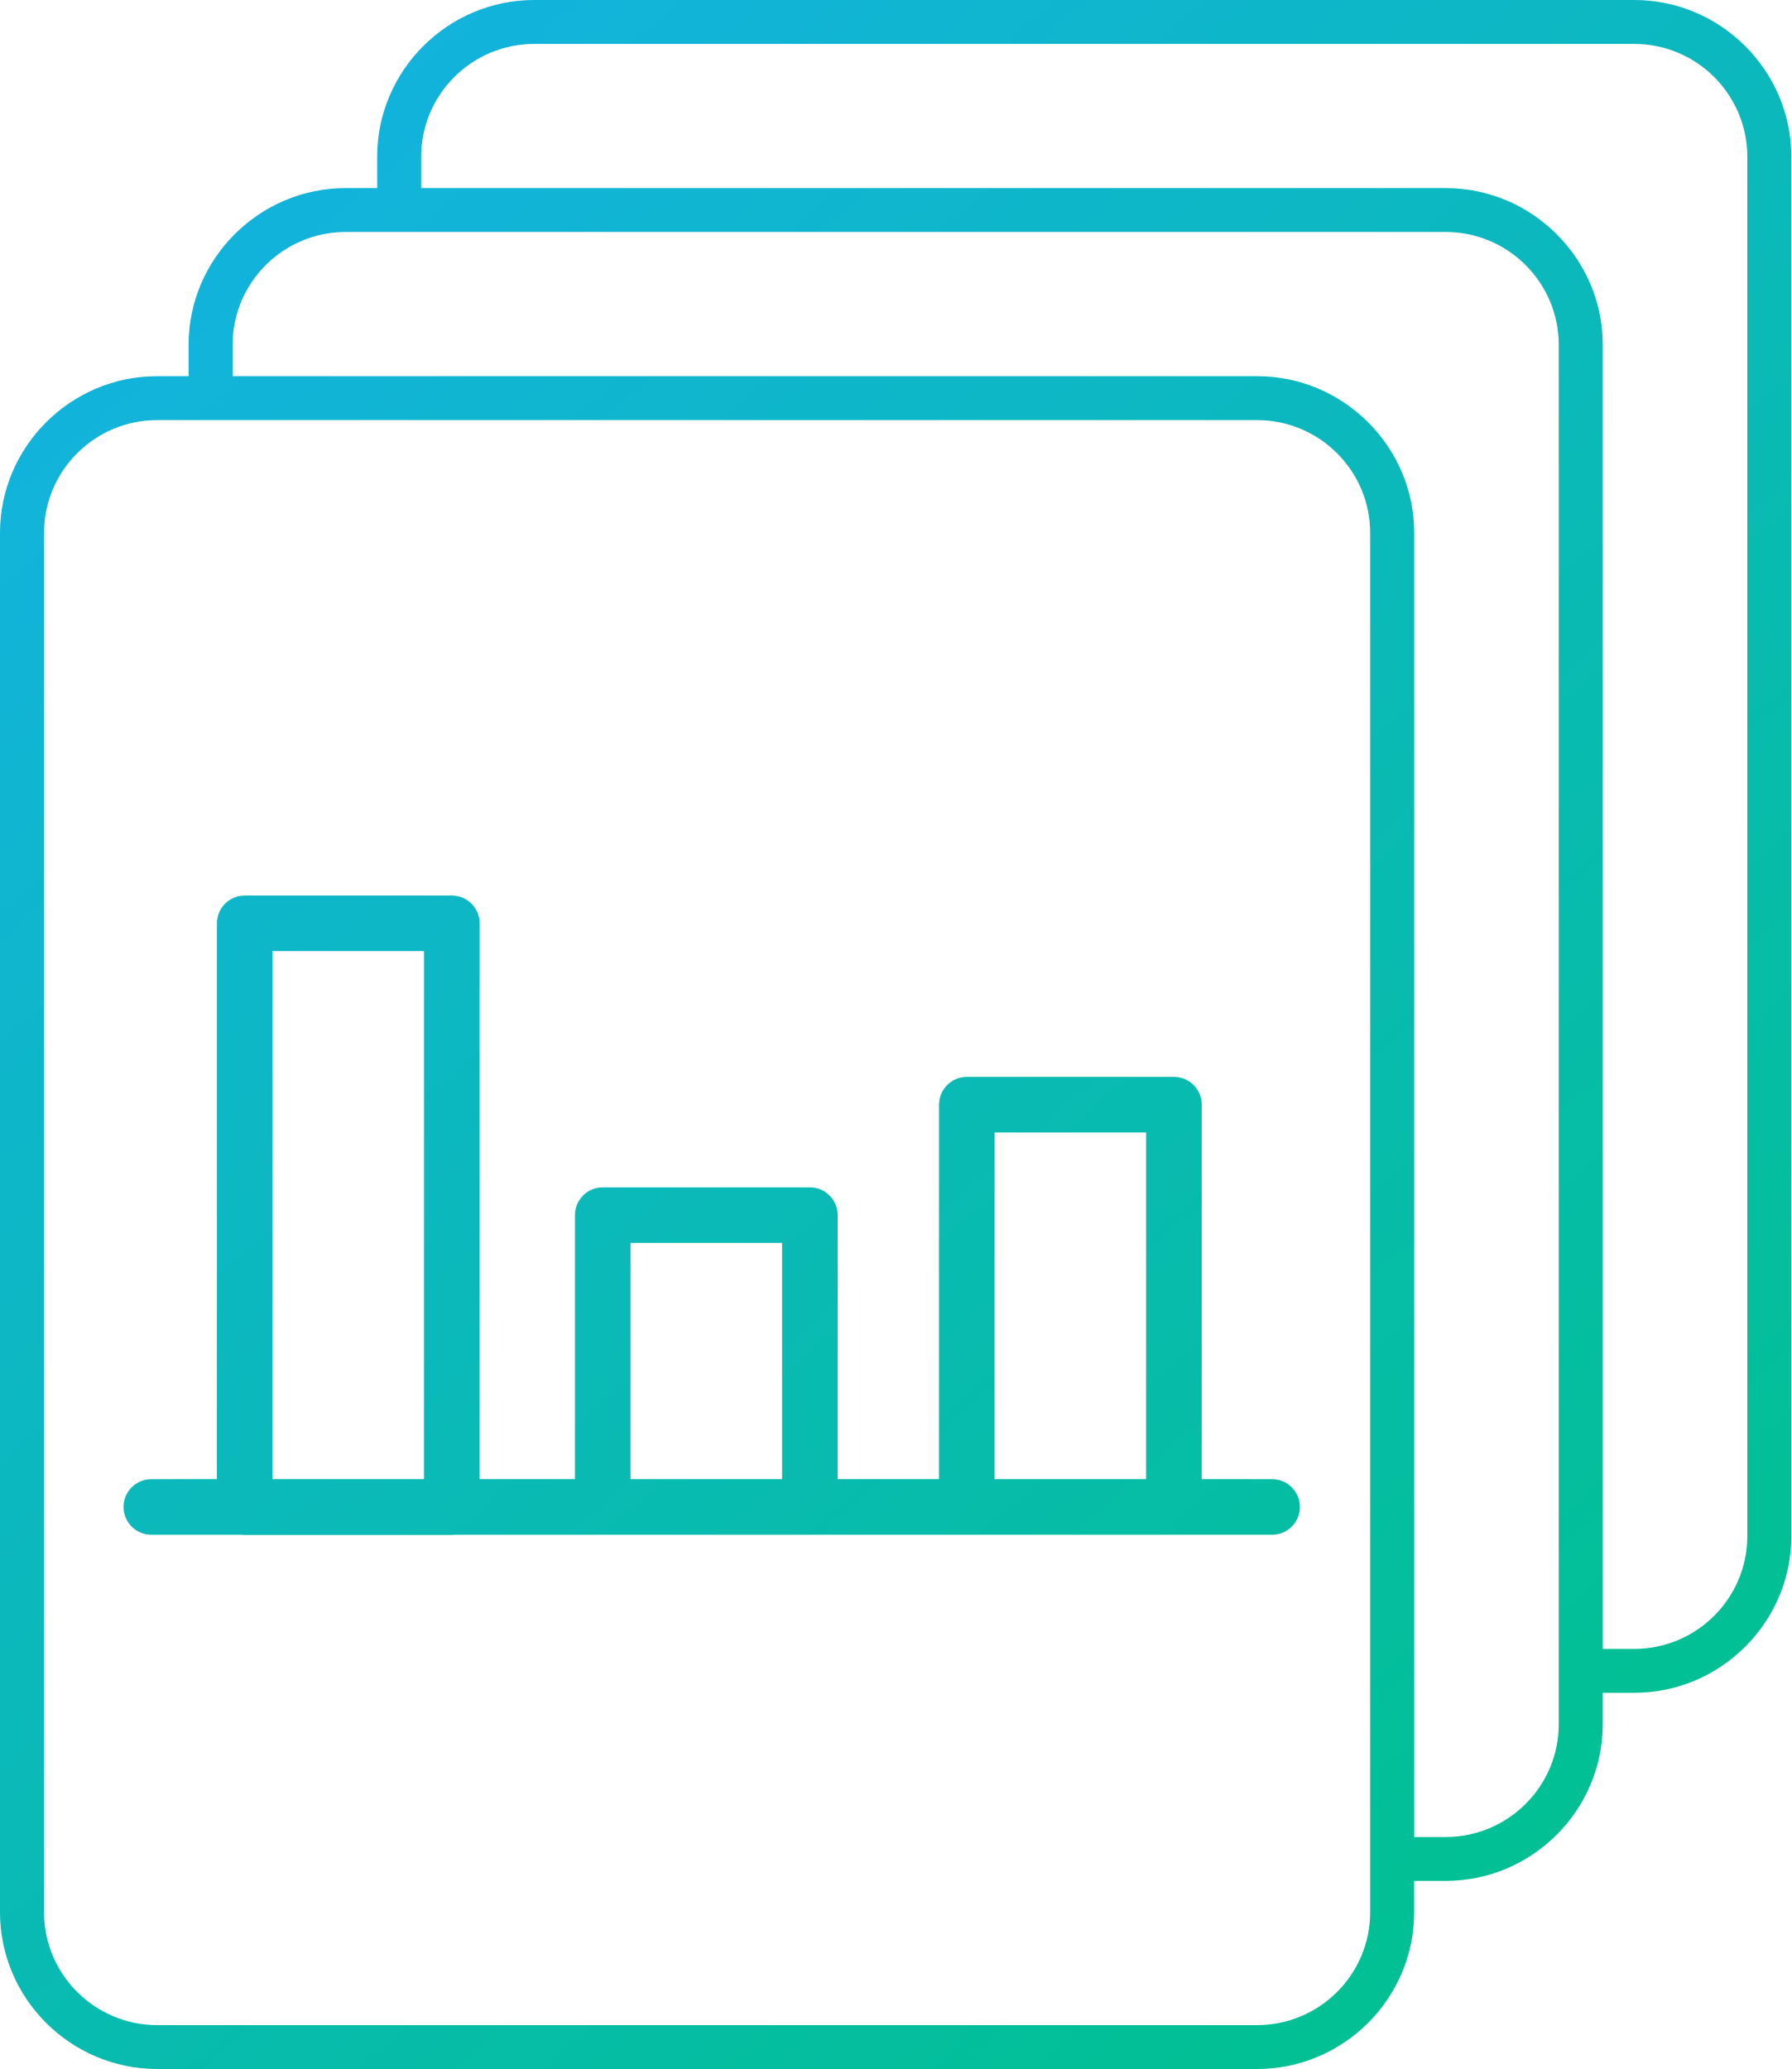
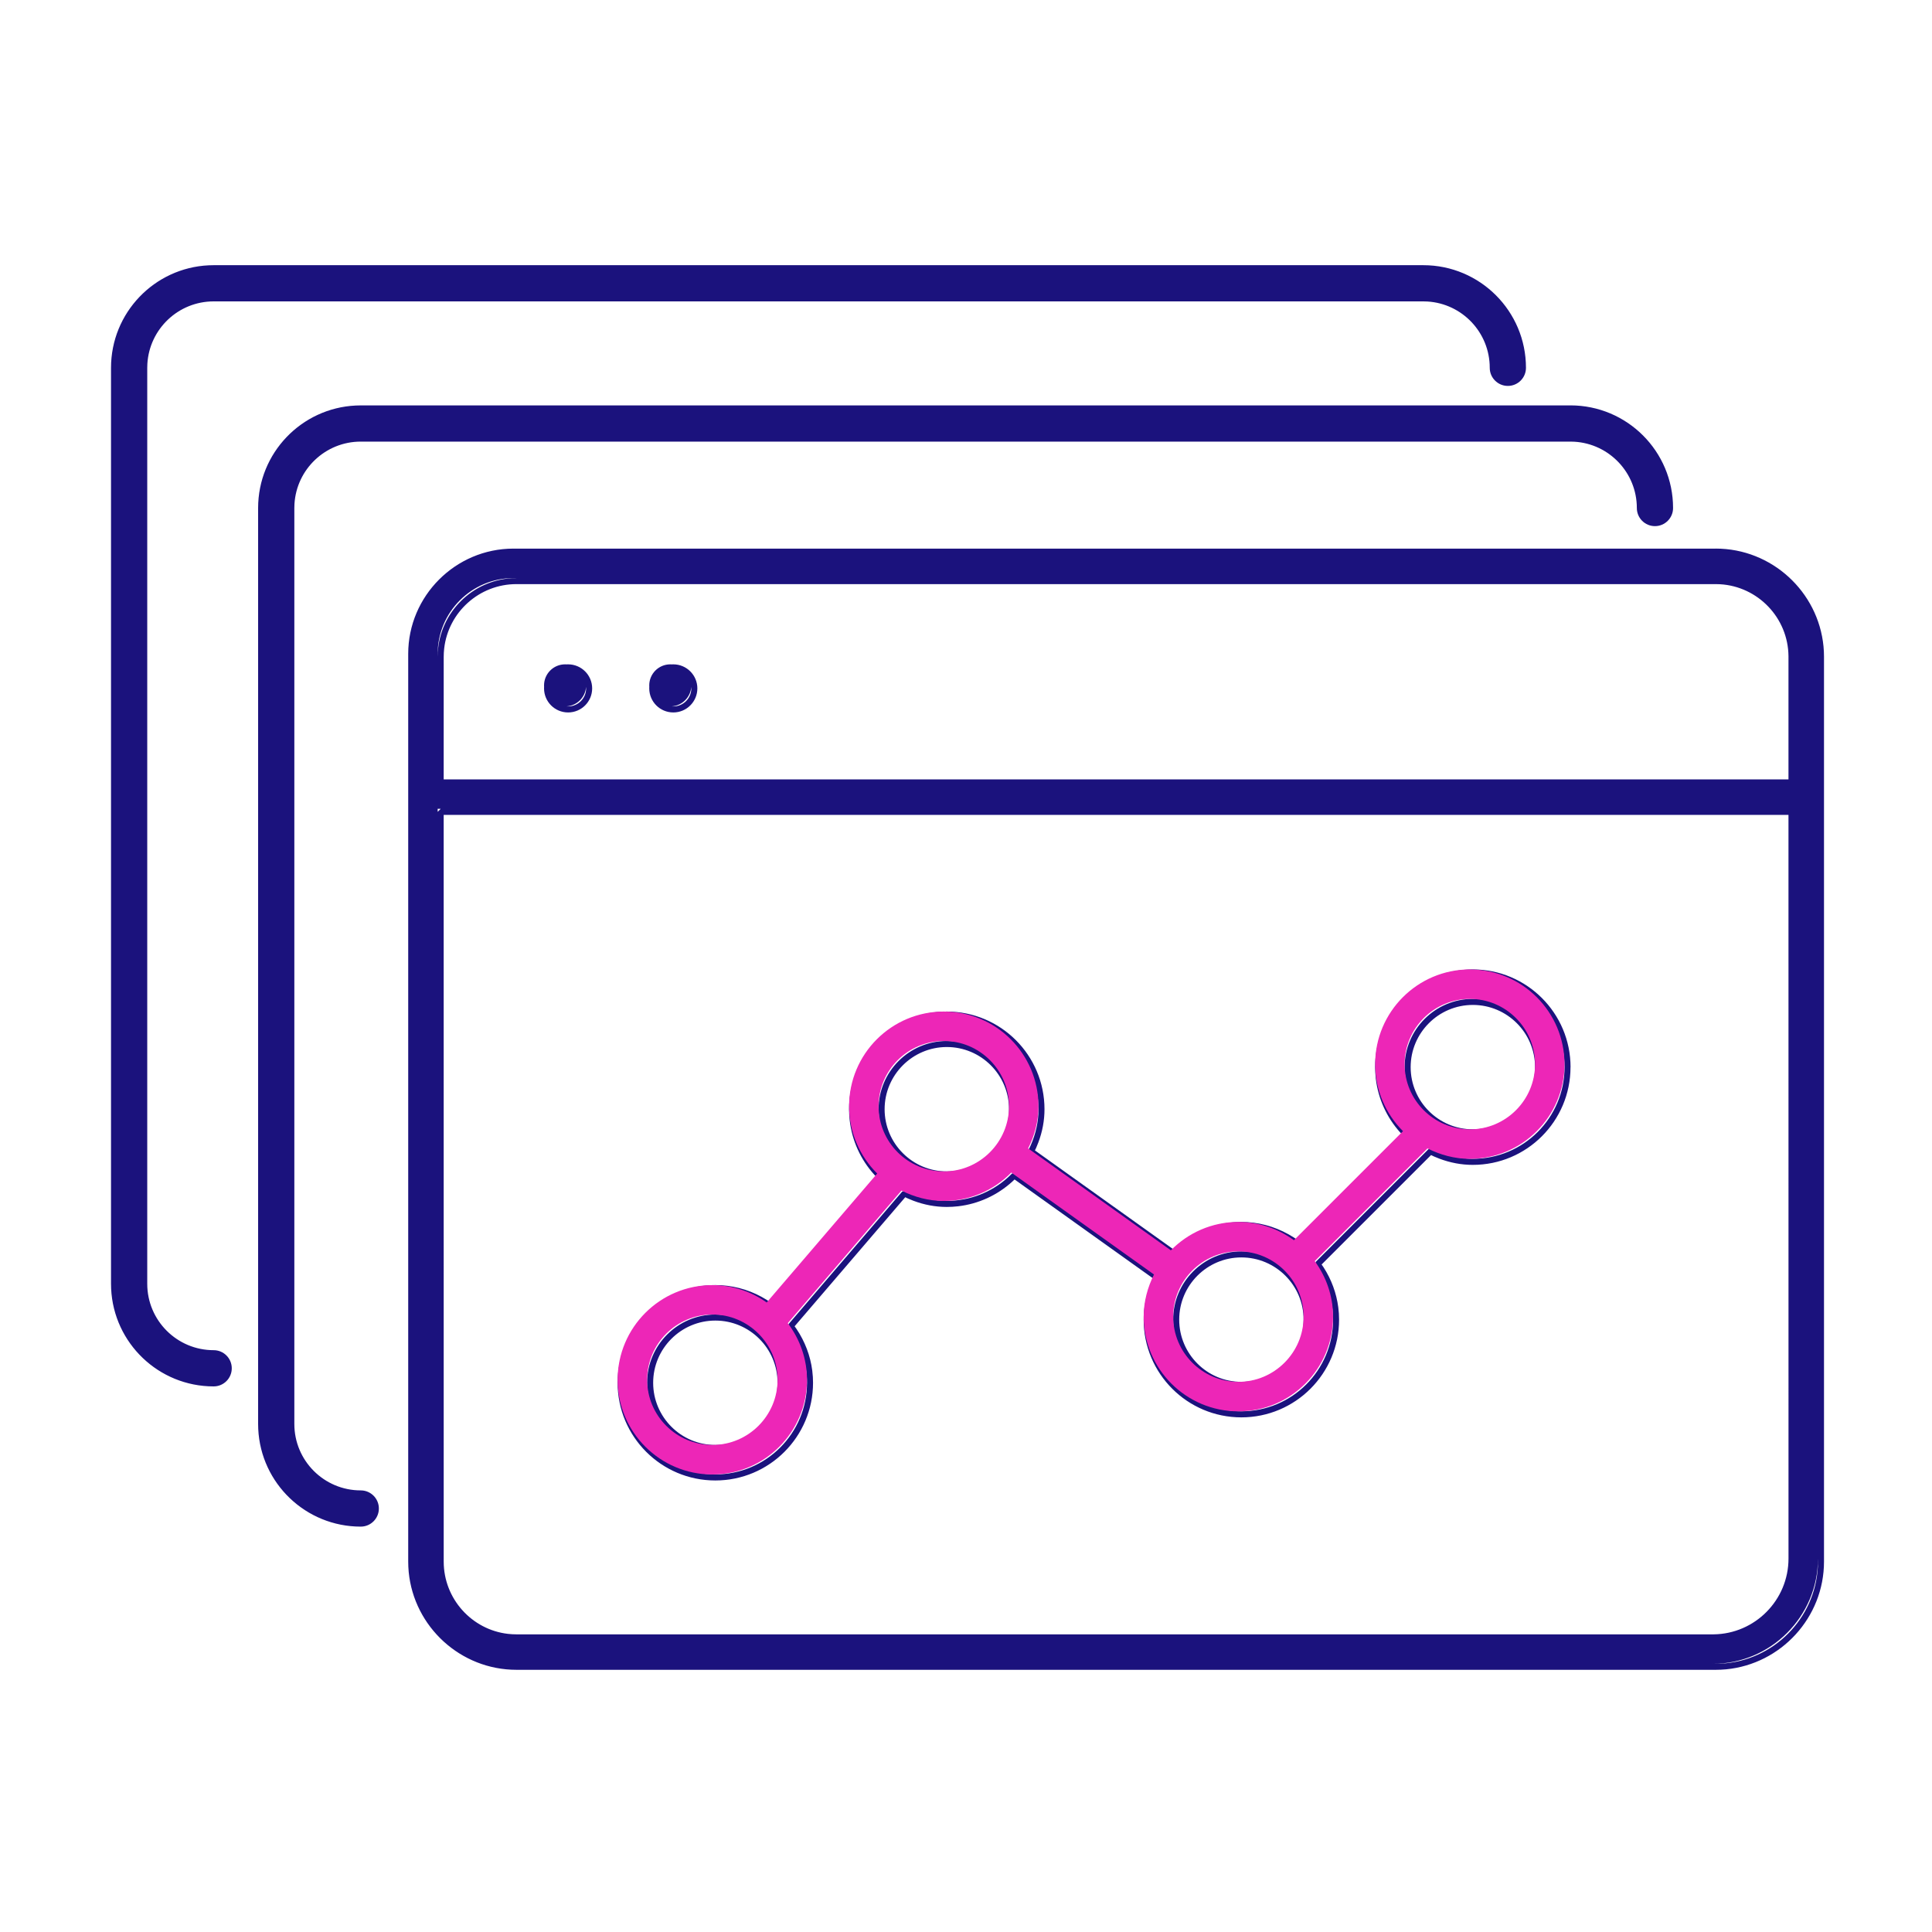
- <svg xmlns="http://www.w3.org/2000/svg" width="58" height="67">
-   <defs>
-     <linearGradient x1="12.531%" y1="0%" x2="87.469%" y2="100%" id="a">
-       <stop stop-color="#14B2E2" offset="0%" />
-       <stop stop-color="#00C18D" offset="100%" />
-     </linearGradient>
-   </defs>
-   <path d="M52.912 0C55.711 0 58 2.284 58 5.076V49.742c0 2.792-2.289 5.076-5.088 5.076h-1.018v1.015c0 2.792-2.289 5.076-5.088 5.076h-1.018v1.015C45.789 64.716 43.5 67 40.702 67H5.088C2.289 67 0 64.716 0 61.924V17.258c0-2.792 2.289-5.076 5.088-5.076h1.018v-1.015c0-2.792 2.289-5.076 5.088-5.076h1.018V5.076C12.211 2.284 14.5 0 17.298 0zM40.702 13.604H5.088c-2.02 0-3.662 1.64-3.662 3.654v44.667c0 2.014 1.643 3.654 3.662 3.654h35.614c2.02 0 3.662-1.639 3.662-3.654V17.258c0-2.014-1.643-3.654-3.662-3.654zm6.105-6.092h-35.614c-2.02 0-3.662 1.64-3.662 3.655v1.015H40.702c2.798 0 5.088 2.284 5.088 5.076v42.23h1.018c2.02 0 3.662-1.64 3.662-3.655V11.167c0-2.014-1.643-3.655-3.662-3.655zm6.105-6.09H17.298c-2.02 0-3.662 1.639-3.662 3.654v1.015h33.171c2.798 0 5.088 2.283 5.088 5.076v42.23h1.018c2.02 0 3.662-1.64 3.662-3.654V5.076c0-2.014-1.643-3.654-3.662-3.654zM14.63 29c.497 0 .9.403.9.9l-.001 17.999h3.086l.001-8.549c0-.459.343-.837.787-.893L19.516 38.45h6.706c.497 0 .9.403.9.9l-.001 8.549h3.282l.001-12.126c0-.459.343-.837.787-.893L31.304 34.873h6.706c.497 0 .9.403.9.9l-.001 12.126 2.279.001c.497 0 .9.403.9.9 0 .459-.343.837-.787.893L41.188 49.7l-3.165-.001-.013.001h-6.706a.919.919 0 01-.014-0l-16.547 0L14.63 49.707H7.924c-.038 0-.076-.002-.113-.007L4.9 49.7c-.497 0-.9-.403-.9-.9 0-.459.343-.837.787-.893L4.9 47.9l2.123-.001.001-17.999c0-.459.343-.837.787-.893L7.924 29zm22.478 18.899l.001-11.226h-4.906l-.001 11.226h4.906zm-23.378-17.1H8.823l-.001 17.1h4.907l.001-17.1zm11.592 9.45h-4.907v7.65h4.907v-7.65z" fill="url(#a)" fill-rule="evenodd" />
+ <svg xmlns="http://www.w3.org/2000/svg" width="80" height="80" fill="none">
+   <path fill-rule="evenodd" clip-rule="evenodd" d="M63.187 15.231c0-2.347-1.903-4.25-4.25-4.25H8.847l-.206.005c-2.252.107-4.044 1.967-4.044 4.245v37.927l.005.206c.107 2.252 1.967 4.044 4.245 4.044.414 0 .75-.336.75-.75 0-.414-.336-.75-.75-.75-1.519 0-2.75-1.231-2.75-2.75V15.231l.005-.168c.087-1.441 1.282-2.583 2.745-2.583H58.937l.168.005c1.441.086 2.582 1.282 2.582 2.745 0 .414.336.75.75.75.414 0 .75-.336.75-.75Zm1.841 1.555c2.347 0 4.25 1.903 4.25 4.25 0 .414-.336.75-.75.75s-.75-.336-.75-.75c0-1.462-1.142-2.658-2.583-2.745l-.168-.005H14.938c-1.462 0-2.658 1.142-2.745 2.583l-.005.168v37.927c0 1.519 1.231 2.75 2.75 2.75.414 0 .75.336.75.75s-.336.75-.75.75c-2.278 0-4.138-1.792-4.245-4.044l-.005-.206V21.037c0-2.278 1.792-4.138 4.044-4.245l.206-.005h50.091Zm6.019 5.93c2.312 0 4.242 1.778 4.461 4.053l.015.215.005.213v37.465c0 2.313-1.778 4.242-4.053 4.461l-.215.015-.213.005H21.384c-2.312 0-4.242-1.778-4.461-4.053l-.015-.215-.005-.213V27.073c0-2.396 1.96-4.356 4.356-4.356H71.047Zm-.125 46.178h.122l.207-.005c2.173-.105 3.918-1.863 4.022-4.023l.005-.204V27.2v37.339c0 2.397-1.96 4.356-4.356 4.356ZM18.248 33.492h-.125v.125l.125-.125ZM74.058 58.503v6.035c-.001 1.718-1.388 3.118-3.102 3.137H21.384l-.174-.005-.175-.015c-1.5-.172-2.662-1.454-2.662-2.992l-.001-30.921h55.685l.001 24.761Zm-9.025-14.315c0-2.235-1.811-4.046-4.046-4.046-2.234 0-4.046 1.812-4.046 4.046l.007.232.022.251c.099.83.451 1.599 1.004 2.216l.07.074-4.357 4.356-.113-.076-.221-.132c-.597-.333-1.261-.511-1.951-.511l-.234.007-.232.02c-.844.097-1.627.458-2.252 1.026l-.09.085-5.74-4.1.051-.106.09-.222c.168-.447.255-.907.255-1.376 0-2.235-1.811-4.046-4.046-4.046s-4.046 1.811-4.046 4.046l.007.233.02.231c.096.84.453 1.62 1.016 2.244l.078.081-4.431 5.17-.102-.068-.216-.126c-.585-.317-1.235-.485-1.91-.485-2.235 0-4.046 1.811-4.046 4.046 0 2.234 1.811 4.045 4.046 4.045s4.046-1.811 4.046-4.045l-.007-.239-.025-.266c-.079-.616-.302-1.201-.65-1.721l-.081-.113 4.581-5.344.116.055.223.091c.448.169.91.256 1.381.256l.234-.007.232-.02c.844-.097 1.627-.458 2.251-1.026l.089-.086 5.741 4.101-.05.107-.09.222c-.167.447-.255.907-.255 1.376 0 2.235 1.811 4.046 4.046 4.046 2.235 0 4.046-1.811 4.046-4.046l-.008-.257-.025-.254c-.076-.588-.283-1.148-.605-1.65l-.085-.123 4.532-4.531.122.058.223.091c.449.169.911.257 1.383.257 2.235 0 4.046-1.811 4.046-4.045Zm-4.046-3.796c-2.096 0-3.796 1.7-3.796 3.796 0 .944.346 1.832.958 2.52l.159.168 0.0.177-4.517 4.516-.159.015-.195-.134c-.609-.391-1.306-.602-2.034-.602-.952 0-1.846.353-2.537.977l-.168.161-.162.014-5.909-4.221-.041-.155.093-.198c.212-.482.323-.983.323-1.495 0-2.097-1.699-3.796-3.796-3.796-2.097 0-3.796 1.699-3.796 3.796 0 .947.35 1.838.967 2.528l.16.168.007.17-4.576 5.34-.164.023-.192-.128c-.596-.371-1.278-.571-1.991-.571-2.096 0-3.796 1.699-3.796 3.796 0 2.096 1.699 3.795 3.796 3.795s3.796-1.699 3.796-3.795c0-.744-.221-1.453-.628-2.069l-.142-.202.005-.157 4.707-5.49.148-.032.199.094c.483.213.986.325 1.501.325.952 0 1.846-.353 2.536-.977l.168-.161.162-.014 5.91 4.221.041.155-.093.198c-.211.483-.323.983-.323 1.495 0 2.097 1.699 3.796 3.796 3.796 2.097 0 3.796-1.699 3.796-3.796 0-.727-.21-1.42-.598-2.027l-.136-.199.013-.162 4.667-4.666.142-.025.199.094c.484.213.988.326 1.502.326 2.096 0 3.796-1.699 3.796-3.795 0-2.097-1.699-3.796-3.796-3.796Zm-28.54 16.866c0-1.558-1.268-2.826-2.826-2.826-1.558 0-2.825 1.268-2.825 2.826 0 1.558 1.267 2.825 2.825 2.825 1.558 0 2.826-1.267 2.826-2.825Zm-2.826-2.576c-1.42 0-2.575 1.156-2.575 2.576 0 1.42 1.155 2.575 2.575 2.575 1.42 0 2.576-1.155 2.576-2.575 0-1.42-1.156-2.576-2.576-2.576Zm24.608-.039c0-1.558-1.268-2.826-2.826-2.826-1.558 0-2.825 1.268-2.825 2.826 0 1.558 1.267 2.826 2.825 2.826 1.558 0 2.826-1.268 2.826-2.826Zm-2.826-2.576c-1.42 0-2.575 1.156-2.575 2.576 0 1.42 1.155 2.576 2.575 2.576 1.42 0 2.576-1.156 2.576-2.576 0-1.42-1.156-2.576-2.576-2.576Zm-9.372-6.136c0-1.558-1.267-2.826-2.825-2.826-1.558 0-2.826 1.268-2.826 2.826 0 1.558 1.268 2.825 2.826 2.825 1.558 0 2.825-1.268 2.825-2.825Zm-2.825-2.576c-1.42 0-2.576 1.156-2.576 2.576 0 1.42 1.156 2.575 2.576 2.575 1.42 0 2.575-1.156 2.575-2.575 0-1.42-1.155-2.576-2.575-2.576Zm24.607.833c0-1.558-1.267-2.826-2.825-2.826-1.558 0-2.826 1.268-2.826 2.826 0 1.558 1.268 2.825 2.826 2.825 1.558 0 2.825-1.266 2.825-2.825Zm-2.825-2.576c-1.42 0-2.576 1.156-2.576 2.576 0 1.42 1.156 2.575 2.576 2.575 1.42 0 2.575-1.155 2.575-2.575 0-1.42-1.155-2.576-2.575-2.576ZM21.384 23.937h-.125c-1.73 0-3.136 1.408-3.136 3.136v5.199l0-5.077.005-.181c.093-1.658 1.426-2.979 3.072-3.071l.184-.005Zm49.663.25H21.384c-1.538 0-2.819 1.162-2.991 2.662l-.015.175-.005.174-.001 5.074h55.685l0-2.837v-2.268c-.016-1.586-1.266-2.884-2.834-2.975l-.177-.005Zm-46.527 4.318c0-.55-.446-.996-.996-.996-.022 0-.043.001-.065.002-.02-.001-.04-.002-.06-.002-.481 0-.871.39-.871.871 0 .02.001.04.002.06-.001.021-.002.043-.002.065 0 .55.446.996.996.996s.996-.446.996-.996Zm-.252-.06c-.032.429-.374.772-.804.804.02.002.04.002.06.002.412 0 .746-.334.746-.746 0-.02-.001-.04-.002-.06Zm3.612-.936c.55 0 .996.446.996.996s-.446.996-.996.996-.996-.446-.996-.996c0-.022.001-.043.002-.065-.001-.02-.002-.04-.002-.06 0-.481.39-.871.871-.871.02 0 .04.001.06.002.021-.001.043-.002.065-.002Zm.744.936c-.032.429-.375.772-.804.804.02.002.04.002.06.002.412 0 .746-.334.746-.746 0-.02-.001-.04-.002-.06Z" fill="#1B127D" />
+   <path fill-rule="evenodd" clip-rule="evenodd" d="M60.863 40.142c-2.165 0-3.921 1.756-3.921 3.921 0 1.085.441 2.066 1.153 2.776l-4.517 4.516c-.647-.472-1.438-.757-2.3-.757-1.096 0-2.084.451-2.795 1.176l-5.909-4.221c.264-.528.427-1.115.427-1.746 0-2.166-1.755-3.921-3.921-3.921-2.166 0-3.921 1.755-3.921 3.921 0 1.091.447 2.074 1.164 2.786l-4.576 5.34c-.638-.451-1.412-.719-2.252-.719-2.165 0-3.921 1.755-3.921 3.921 0 2.165 1.755 3.92 3.921 3.92 2.166 0 3.921-1.755 3.921-3.92 0-.885-.302-1.691-.796-2.346l4.707-5.49c.53.266 1.12.43 1.753.43 1.095 0 2.083-.451 2.794-1.176l5.91 4.221c-.263.528-.427 1.115-.427 1.746 0 2.166 1.755 3.921 3.921 3.921 2.166 0 3.921-1.755 3.921-3.921 0-.863-.286-1.652-.758-2.3l4.667-4.666c.53.266 1.12.431 1.754.431 2.165 0 3.921-1.754 3.921-3.92 0-2.166-1.755-3.921-3.921-3.921ZM29.497 59.832c-1.489 0-2.7-1.21-2.7-2.7s1.211-2.701 2.7-2.701c1.489 0 2.701 1.212 2.701 2.701 0 1.489-1.212 2.7-2.701 2.7Zm6.883-14.026c0 1.489 1.212 2.7 2.701 2.7 1.489 0 2.7-1.212 2.7-2.7 0-1.489-1.211-2.701-2.7-2.701-1.489 0-2.701 1.212-2.701 2.701Zm14.899 11.413c-1.489 0-2.7-1.212-2.7-2.701 0-1.489 1.211-2.701 2.7-2.701 1.489 0 2.701 1.212 2.701 2.701 0 1.489-1.212 2.701-2.701 2.701Zm6.883-13.155c0 1.489 1.212 2.7 2.701 2.7 1.489 0 2.7-1.21 2.7-2.7 0-1.489-1.211-2.701-2.7-2.701-1.489 0-2.701 1.212-2.701 2.701Z" fill="#ED26B7" />
</svg>
